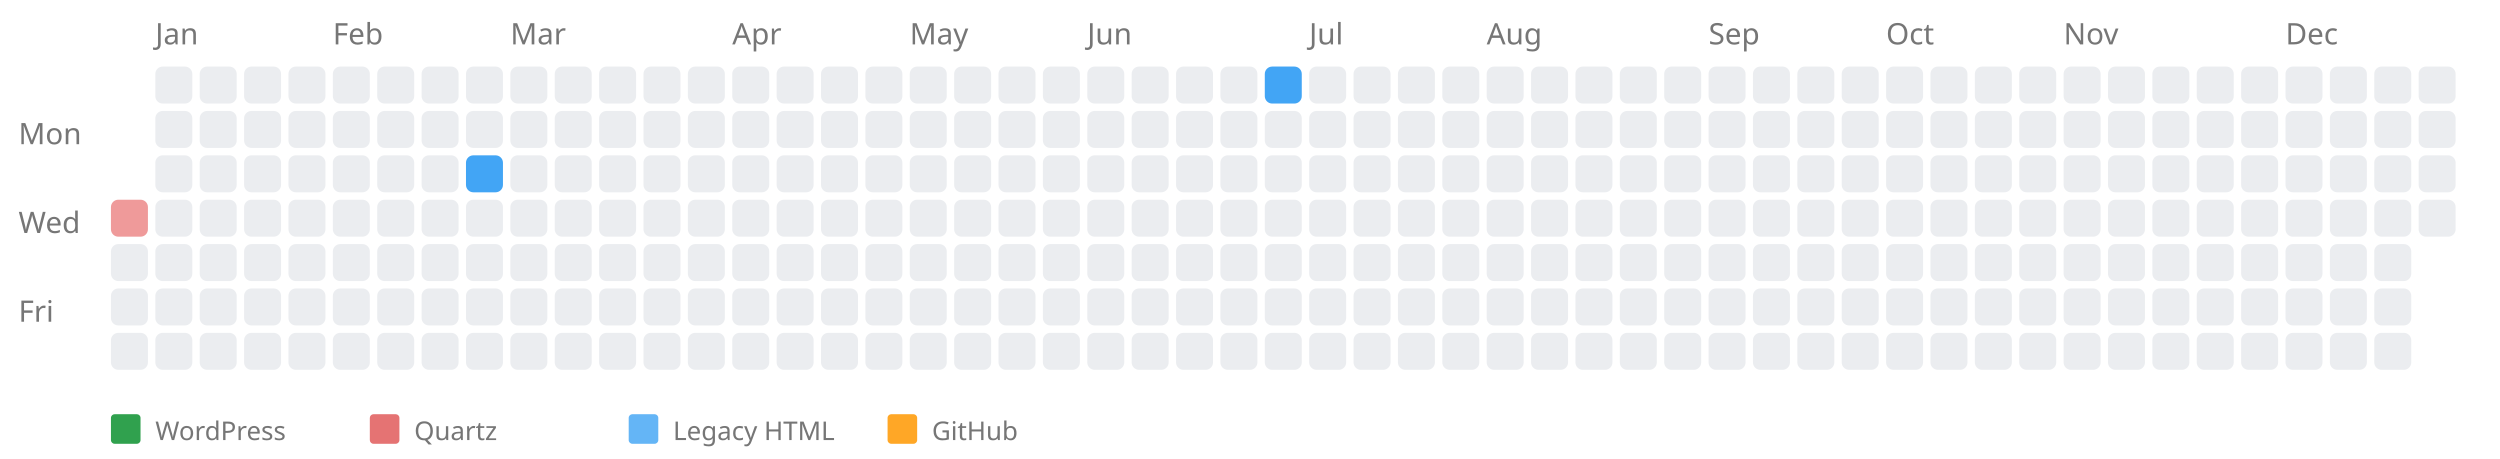
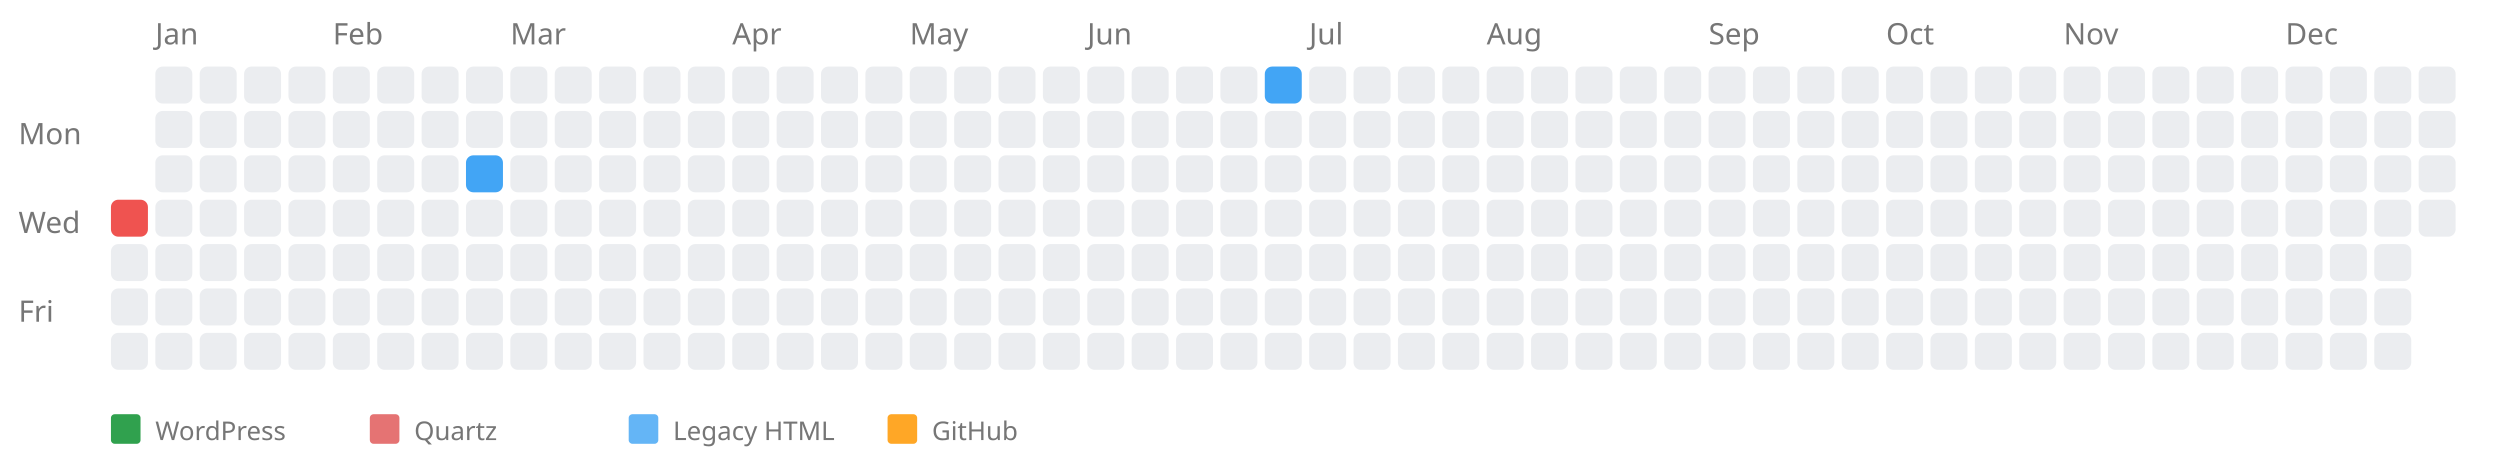
<svg xmlns="http://www.w3.org/2000/svg" width="676" height="124" style="background-color: white;">
  <text x="5" y="39" font-family="sans-serif" font-size="8" fill="#767676">Mon</text>
  <text x="5" y="63" font-family="sans-serif" font-size="8" fill="#767676">Wed</text>
  <text x="5" y="87" font-family="sans-serif" font-size="8" fill="#767676">Fri</text>
  <a href="https://kreier.github.io/quartz/Diary/2003">
-     <rect x="30" y="54" width="10" height="10" fill="#ef9a9a" rx="2" ry="2" />
+     <rect x="30" y="54" width="10" height="10" fill="#ef5350" rx="2" ry="2" />
  </a>
  <rect x="30" y="66" width="10" height="10" fill="#ebedf0" rx="2" ry="2" />
  <rect x="30" y="78" width="10" height="10" fill="#ebedf0" rx="2" ry="2" />
  <rect x="30" y="90" width="10" height="10" fill="#ebedf0" rx="2" ry="2" />
  <text x="42" y="12" font-family="sans-serif" font-size="8" fill="#767676">Jan</text>
  <rect x="42" y="18" width="10" height="10" fill="#ebedf0" rx="2" ry="2" />
  <rect x="42" y="30" width="10" height="10" fill="#ebedf0" rx="2" ry="2" />
  <rect x="42" y="42" width="10" height="10" fill="#ebedf0" rx="2" ry="2" />
  <rect x="42" y="54" width="10" height="10" fill="#ebedf0" rx="2" ry="2" />
  <rect x="42" y="66" width="10" height="10" fill="#ebedf0" rx="2" ry="2" />
  <rect x="42" y="78" width="10" height="10" fill="#ebedf0" rx="2" ry="2" />
  <rect x="42" y="90" width="10" height="10" fill="#ebedf0" rx="2" ry="2" />
  <rect x="54" y="18" width="10" height="10" fill="#ebedf0" rx="2" ry="2" />
  <rect x="54" y="30" width="10" height="10" fill="#ebedf0" rx="2" ry="2" />
  <rect x="54" y="42" width="10" height="10" fill="#ebedf0" rx="2" ry="2" />
  <rect x="54" y="54" width="10" height="10" fill="#ebedf0" rx="2" ry="2" />
  <rect x="54" y="66" width="10" height="10" fill="#ebedf0" rx="2" ry="2" />
  <rect x="54" y="78" width="10" height="10" fill="#ebedf0" rx="2" ry="2" />
  <rect x="54" y="90" width="10" height="10" fill="#ebedf0" rx="2" ry="2" />
  <rect x="66" y="18" width="10" height="10" fill="#ebedf0" rx="2" ry="2" />
  <rect x="66" y="30" width="10" height="10" fill="#ebedf0" rx="2" ry="2" />
  <rect x="66" y="42" width="10" height="10" fill="#ebedf0" rx="2" ry="2" />
  <rect x="66" y="54" width="10" height="10" fill="#ebedf0" rx="2" ry="2" />
  <rect x="66" y="66" width="10" height="10" fill="#ebedf0" rx="2" ry="2" />
  <rect x="66" y="78" width="10" height="10" fill="#ebedf0" rx="2" ry="2" />
  <rect x="66" y="90" width="10" height="10" fill="#ebedf0" rx="2" ry="2" />
  <rect x="78" y="18" width="10" height="10" fill="#ebedf0" rx="2" ry="2" />
  <rect x="78" y="30" width="10" height="10" fill="#ebedf0" rx="2" ry="2" />
  <rect x="78" y="42" width="10" height="10" fill="#ebedf0" rx="2" ry="2" />
  <rect x="78" y="54" width="10" height="10" fill="#ebedf0" rx="2" ry="2" />
  <rect x="78" y="66" width="10" height="10" fill="#ebedf0" rx="2" ry="2" />
  <rect x="78" y="78" width="10" height="10" fill="#ebedf0" rx="2" ry="2" />
  <rect x="78" y="90" width="10" height="10" fill="#ebedf0" rx="2" ry="2" />
  <text x="90" y="12" font-family="sans-serif" font-size="8" fill="#767676">Feb</text>
  <rect x="90" y="18" width="10" height="10" fill="#ebedf0" rx="2" ry="2" />
  <rect x="90" y="30" width="10" height="10" fill="#ebedf0" rx="2" ry="2" />
  <rect x="90" y="42" width="10" height="10" fill="#ebedf0" rx="2" ry="2" />
  <rect x="90" y="54" width="10" height="10" fill="#ebedf0" rx="2" ry="2" />
  <rect x="90" y="66" width="10" height="10" fill="#ebedf0" rx="2" ry="2" />
  <rect x="90" y="78" width="10" height="10" fill="#ebedf0" rx="2" ry="2" />
  <rect x="90" y="90" width="10" height="10" fill="#ebedf0" rx="2" ry="2" />
  <rect x="102" y="18" width="10" height="10" fill="#ebedf0" rx="2" ry="2" />
  <rect x="102" y="30" width="10" height="10" fill="#ebedf0" rx="2" ry="2" />
  <rect x="102" y="42" width="10" height="10" fill="#ebedf0" rx="2" ry="2" />
  <rect x="102" y="54" width="10" height="10" fill="#ebedf0" rx="2" ry="2" />
  <rect x="102" y="66" width="10" height="10" fill="#ebedf0" rx="2" ry="2" />
  <rect x="102" y="78" width="10" height="10" fill="#ebedf0" rx="2" ry="2" />
  <rect x="102" y="90" width="10" height="10" fill="#ebedf0" rx="2" ry="2" />
  <rect x="114" y="18" width="10" height="10" fill="#ebedf0" rx="2" ry="2" />
  <rect x="114" y="30" width="10" height="10" fill="#ebedf0" rx="2" ry="2" />
  <rect x="114" y="42" width="10" height="10" fill="#ebedf0" rx="2" ry="2" />
  <rect x="114" y="54" width="10" height="10" fill="#ebedf0" rx="2" ry="2" />
  <rect x="114" y="66" width="10" height="10" fill="#ebedf0" rx="2" ry="2" />
  <rect x="114" y="78" width="10" height="10" fill="#ebedf0" rx="2" ry="2" />
  <rect x="114" y="90" width="10" height="10" fill="#ebedf0" rx="2" ry="2" />
  <rect x="126" y="18" width="10" height="10" fill="#ebedf0" rx="2" ry="2" />
  <rect x="126" y="30" width="10" height="10" fill="#ebedf0" rx="2" ry="2" />
  <a href="https://saiht.de/legacy/projekte/bibel/bibel1.html">
    <rect x="126" y="42" width="10" height="10" fill="#42a5f5" rx="2" ry="2" />
  </a>
  <rect x="126" y="54" width="10" height="10" fill="#ebedf0" rx="2" ry="2" />
  <rect x="126" y="66" width="10" height="10" fill="#ebedf0" rx="2" ry="2" />
  <rect x="126" y="78" width="10" height="10" fill="#ebedf0" rx="2" ry="2" />
  <rect x="126" y="90" width="10" height="10" fill="#ebedf0" rx="2" ry="2" />
  <text x="138" y="12" font-family="sans-serif" font-size="8" fill="#767676">Mar</text>
  <rect x="138" y="18" width="10" height="10" fill="#ebedf0" rx="2" ry="2" />
  <rect x="138" y="30" width="10" height="10" fill="#ebedf0" rx="2" ry="2" />
  <rect x="138" y="42" width="10" height="10" fill="#ebedf0" rx="2" ry="2" />
  <rect x="138" y="54" width="10" height="10" fill="#ebedf0" rx="2" ry="2" />
  <rect x="138" y="66" width="10" height="10" fill="#ebedf0" rx="2" ry="2" />
  <rect x="138" y="78" width="10" height="10" fill="#ebedf0" rx="2" ry="2" />
  <rect x="138" y="90" width="10" height="10" fill="#ebedf0" rx="2" ry="2" />
  <rect x="150" y="18" width="10" height="10" fill="#ebedf0" rx="2" ry="2" />
  <rect x="150" y="30" width="10" height="10" fill="#ebedf0" rx="2" ry="2" />
  <rect x="150" y="42" width="10" height="10" fill="#ebedf0" rx="2" ry="2" />
  <rect x="150" y="54" width="10" height="10" fill="#ebedf0" rx="2" ry="2" />
  <rect x="150" y="66" width="10" height="10" fill="#ebedf0" rx="2" ry="2" />
  <rect x="150" y="78" width="10" height="10" fill="#ebedf0" rx="2" ry="2" />
  <rect x="150" y="90" width="10" height="10" fill="#ebedf0" rx="2" ry="2" />
  <rect x="162" y="18" width="10" height="10" fill="#ebedf0" rx="2" ry="2" />
  <rect x="162" y="30" width="10" height="10" fill="#ebedf0" rx="2" ry="2" />
  <rect x="162" y="42" width="10" height="10" fill="#ebedf0" rx="2" ry="2" />
  <rect x="162" y="54" width="10" height="10" fill="#ebedf0" rx="2" ry="2" />
  <rect x="162" y="66" width="10" height="10" fill="#ebedf0" rx="2" ry="2" />
  <rect x="162" y="78" width="10" height="10" fill="#ebedf0" rx="2" ry="2" />
  <rect x="162" y="90" width="10" height="10" fill="#ebedf0" rx="2" ry="2" />
  <rect x="174" y="18" width="10" height="10" fill="#ebedf0" rx="2" ry="2" />
  <rect x="174" y="30" width="10" height="10" fill="#ebedf0" rx="2" ry="2" />
  <rect x="174" y="42" width="10" height="10" fill="#ebedf0" rx="2" ry="2" />
  <rect x="174" y="54" width="10" height="10" fill="#ebedf0" rx="2" ry="2" />
  <rect x="174" y="66" width="10" height="10" fill="#ebedf0" rx="2" ry="2" />
  <rect x="174" y="78" width="10" height="10" fill="#ebedf0" rx="2" ry="2" />
  <rect x="174" y="90" width="10" height="10" fill="#ebedf0" rx="2" ry="2" />
  <rect x="186" y="18" width="10" height="10" fill="#ebedf0" rx="2" ry="2" />
  <rect x="186" y="30" width="10" height="10" fill="#ebedf0" rx="2" ry="2" />
  <rect x="186" y="42" width="10" height="10" fill="#ebedf0" rx="2" ry="2" />
  <rect x="186" y="54" width="10" height="10" fill="#ebedf0" rx="2" ry="2" />
  <rect x="186" y="66" width="10" height="10" fill="#ebedf0" rx="2" ry="2" />
  <rect x="186" y="78" width="10" height="10" fill="#ebedf0" rx="2" ry="2" />
  <rect x="186" y="90" width="10" height="10" fill="#ebedf0" rx="2" ry="2" />
  <text x="198" y="12" font-family="sans-serif" font-size="8" fill="#767676">Apr</text>
  <rect x="198" y="18" width="10" height="10" fill="#ebedf0" rx="2" ry="2" />
  <rect x="198" y="30" width="10" height="10" fill="#ebedf0" rx="2" ry="2" />
  <rect x="198" y="42" width="10" height="10" fill="#ebedf0" rx="2" ry="2" />
  <rect x="198" y="54" width="10" height="10" fill="#ebedf0" rx="2" ry="2" />
  <rect x="198" y="66" width="10" height="10" fill="#ebedf0" rx="2" ry="2" />
  <rect x="198" y="78" width="10" height="10" fill="#ebedf0" rx="2" ry="2" />
  <rect x="198" y="90" width="10" height="10" fill="#ebedf0" rx="2" ry="2" />
  <rect x="210" y="18" width="10" height="10" fill="#ebedf0" rx="2" ry="2" />
  <rect x="210" y="30" width="10" height="10" fill="#ebedf0" rx="2" ry="2" />
  <rect x="210" y="42" width="10" height="10" fill="#ebedf0" rx="2" ry="2" />
  <rect x="210" y="54" width="10" height="10" fill="#ebedf0" rx="2" ry="2" />
  <rect x="210" y="66" width="10" height="10" fill="#ebedf0" rx="2" ry="2" />
  <rect x="210" y="78" width="10" height="10" fill="#ebedf0" rx="2" ry="2" />
  <rect x="210" y="90" width="10" height="10" fill="#ebedf0" rx="2" ry="2" />
  <rect x="222" y="18" width="10" height="10" fill="#ebedf0" rx="2" ry="2" />
  <rect x="222" y="30" width="10" height="10" fill="#ebedf0" rx="2" ry="2" />
  <rect x="222" y="42" width="10" height="10" fill="#ebedf0" rx="2" ry="2" />
  <rect x="222" y="54" width="10" height="10" fill="#ebedf0" rx="2" ry="2" />
  <rect x="222" y="66" width="10" height="10" fill="#ebedf0" rx="2" ry="2" />
  <rect x="222" y="78" width="10" height="10" fill="#ebedf0" rx="2" ry="2" />
  <rect x="222" y="90" width="10" height="10" fill="#ebedf0" rx="2" ry="2" />
  <rect x="234" y="18" width="10" height="10" fill="#ebedf0" rx="2" ry="2" />
  <rect x="234" y="30" width="10" height="10" fill="#ebedf0" rx="2" ry="2" />
  <rect x="234" y="42" width="10" height="10" fill="#ebedf0" rx="2" ry="2" />
  <rect x="234" y="54" width="10" height="10" fill="#ebedf0" rx="2" ry="2" />
  <rect x="234" y="66" width="10" height="10" fill="#ebedf0" rx="2" ry="2" />
  <rect x="234" y="78" width="10" height="10" fill="#ebedf0" rx="2" ry="2" />
  <rect x="234" y="90" width="10" height="10" fill="#ebedf0" rx="2" ry="2" />
  <text x="246" y="12" font-family="sans-serif" font-size="8" fill="#767676">May</text>
  <rect x="246" y="18" width="10" height="10" fill="#ebedf0" rx="2" ry="2" />
  <rect x="246" y="30" width="10" height="10" fill="#ebedf0" rx="2" ry="2" />
  <rect x="246" y="42" width="10" height="10" fill="#ebedf0" rx="2" ry="2" />
  <rect x="246" y="54" width="10" height="10" fill="#ebedf0" rx="2" ry="2" />
  <rect x="246" y="66" width="10" height="10" fill="#ebedf0" rx="2" ry="2" />
  <rect x="246" y="78" width="10" height="10" fill="#ebedf0" rx="2" ry="2" />
  <rect x="246" y="90" width="10" height="10" fill="#ebedf0" rx="2" ry="2" />
  <rect x="258" y="18" width="10" height="10" fill="#ebedf0" rx="2" ry="2" />
  <rect x="258" y="30" width="10" height="10" fill="#ebedf0" rx="2" ry="2" />
  <rect x="258" y="42" width="10" height="10" fill="#ebedf0" rx="2" ry="2" />
  <rect x="258" y="54" width="10" height="10" fill="#ebedf0" rx="2" ry="2" />
  <rect x="258" y="66" width="10" height="10" fill="#ebedf0" rx="2" ry="2" />
  <rect x="258" y="78" width="10" height="10" fill="#ebedf0" rx="2" ry="2" />
  <rect x="258" y="90" width="10" height="10" fill="#ebedf0" rx="2" ry="2" />
  <rect x="270" y="18" width="10" height="10" fill="#ebedf0" rx="2" ry="2" />
  <rect x="270" y="30" width="10" height="10" fill="#ebedf0" rx="2" ry="2" />
  <rect x="270" y="42" width="10" height="10" fill="#ebedf0" rx="2" ry="2" />
  <rect x="270" y="54" width="10" height="10" fill="#ebedf0" rx="2" ry="2" />
  <rect x="270" y="66" width="10" height="10" fill="#ebedf0" rx="2" ry="2" />
  <rect x="270" y="78" width="10" height="10" fill="#ebedf0" rx="2" ry="2" />
  <rect x="270" y="90" width="10" height="10" fill="#ebedf0" rx="2" ry="2" />
  <rect x="282" y="18" width="10" height="10" fill="#ebedf0" rx="2" ry="2" />
  <rect x="282" y="30" width="10" height="10" fill="#ebedf0" rx="2" ry="2" />
  <rect x="282" y="42" width="10" height="10" fill="#ebedf0" rx="2" ry="2" />
  <rect x="282" y="54" width="10" height="10" fill="#ebedf0" rx="2" ry="2" />
  <rect x="282" y="66" width="10" height="10" fill="#ebedf0" rx="2" ry="2" />
  <rect x="282" y="78" width="10" height="10" fill="#ebedf0" rx="2" ry="2" />
  <rect x="282" y="90" width="10" height="10" fill="#ebedf0" rx="2" ry="2" />
  <text x="294" y="12" font-family="sans-serif" font-size="8" fill="#767676">Jun</text>
  <rect x="294" y="18" width="10" height="10" fill="#ebedf0" rx="2" ry="2" />
  <rect x="294" y="30" width="10" height="10" fill="#ebedf0" rx="2" ry="2" />
  <rect x="294" y="42" width="10" height="10" fill="#ebedf0" rx="2" ry="2" />
  <rect x="294" y="54" width="10" height="10" fill="#ebedf0" rx="2" ry="2" />
  <rect x="294" y="66" width="10" height="10" fill="#ebedf0" rx="2" ry="2" />
  <rect x="294" y="78" width="10" height="10" fill="#ebedf0" rx="2" ry="2" />
  <rect x="294" y="90" width="10" height="10" fill="#ebedf0" rx="2" ry="2" />
  <rect x="306" y="18" width="10" height="10" fill="#ebedf0" rx="2" ry="2" />
  <rect x="306" y="30" width="10" height="10" fill="#ebedf0" rx="2" ry="2" />
  <rect x="306" y="42" width="10" height="10" fill="#ebedf0" rx="2" ry="2" />
  <rect x="306" y="54" width="10" height="10" fill="#ebedf0" rx="2" ry="2" />
  <rect x="306" y="66" width="10" height="10" fill="#ebedf0" rx="2" ry="2" />
  <rect x="306" y="78" width="10" height="10" fill="#ebedf0" rx="2" ry="2" />
  <rect x="306" y="90" width="10" height="10" fill="#ebedf0" rx="2" ry="2" />
  <rect x="318" y="18" width="10" height="10" fill="#ebedf0" rx="2" ry="2" />
  <rect x="318" y="30" width="10" height="10" fill="#ebedf0" rx="2" ry="2" />
  <rect x="318" y="42" width="10" height="10" fill="#ebedf0" rx="2" ry="2" />
  <rect x="318" y="54" width="10" height="10" fill="#ebedf0" rx="2" ry="2" />
  <rect x="318" y="66" width="10" height="10" fill="#ebedf0" rx="2" ry="2" />
  <rect x="318" y="78" width="10" height="10" fill="#ebedf0" rx="2" ry="2" />
  <rect x="318" y="90" width="10" height="10" fill="#ebedf0" rx="2" ry="2" />
  <rect x="330" y="18" width="10" height="10" fill="#ebedf0" rx="2" ry="2" />
  <rect x="330" y="30" width="10" height="10" fill="#ebedf0" rx="2" ry="2" />
  <rect x="330" y="42" width="10" height="10" fill="#ebedf0" rx="2" ry="2" />
  <rect x="330" y="54" width="10" height="10" fill="#ebedf0" rx="2" ry="2" />
  <rect x="330" y="66" width="10" height="10" fill="#ebedf0" rx="2" ry="2" />
  <rect x="330" y="78" width="10" height="10" fill="#ebedf0" rx="2" ry="2" />
  <rect x="330" y="90" width="10" height="10" fill="#ebedf0" rx="2" ry="2" />
  <a href="https://saiht.de/legacy/projekte/09propaganda.html">
    <rect x="342" y="18" width="10" height="10" fill="#42a5f5" rx="2" ry="2" />
  </a>
  <rect x="342" y="30" width="10" height="10" fill="#ebedf0" rx="2" ry="2" />
  <rect x="342" y="42" width="10" height="10" fill="#ebedf0" rx="2" ry="2" />
  <rect x="342" y="54" width="10" height="10" fill="#ebedf0" rx="2" ry="2" />
  <rect x="342" y="66" width="10" height="10" fill="#ebedf0" rx="2" ry="2" />
  <rect x="342" y="78" width="10" height="10" fill="#ebedf0" rx="2" ry="2" />
  <rect x="342" y="90" width="10" height="10" fill="#ebedf0" rx="2" ry="2" />
  <text x="354" y="12" font-family="sans-serif" font-size="8" fill="#767676">Jul</text>
  <rect x="354" y="18" width="10" height="10" fill="#ebedf0" rx="2" ry="2" />
  <rect x="354" y="30" width="10" height="10" fill="#ebedf0" rx="2" ry="2" />
  <rect x="354" y="42" width="10" height="10" fill="#ebedf0" rx="2" ry="2" />
  <rect x="354" y="54" width="10" height="10" fill="#ebedf0" rx="2" ry="2" />
  <rect x="354" y="66" width="10" height="10" fill="#ebedf0" rx="2" ry="2" />
  <rect x="354" y="78" width="10" height="10" fill="#ebedf0" rx="2" ry="2" />
  <rect x="354" y="90" width="10" height="10" fill="#ebedf0" rx="2" ry="2" />
  <rect x="366" y="18" width="10" height="10" fill="#ebedf0" rx="2" ry="2" />
  <rect x="366" y="30" width="10" height="10" fill="#ebedf0" rx="2" ry="2" />
  <rect x="366" y="42" width="10" height="10" fill="#ebedf0" rx="2" ry="2" />
  <rect x="366" y="54" width="10" height="10" fill="#ebedf0" rx="2" ry="2" />
  <rect x="366" y="66" width="10" height="10" fill="#ebedf0" rx="2" ry="2" />
  <rect x="366" y="78" width="10" height="10" fill="#ebedf0" rx="2" ry="2" />
  <rect x="366" y="90" width="10" height="10" fill="#ebedf0" rx="2" ry="2" />
  <rect x="378" y="18" width="10" height="10" fill="#ebedf0" rx="2" ry="2" />
  <rect x="378" y="30" width="10" height="10" fill="#ebedf0" rx="2" ry="2" />
  <rect x="378" y="42" width="10" height="10" fill="#ebedf0" rx="2" ry="2" />
  <rect x="378" y="54" width="10" height="10" fill="#ebedf0" rx="2" ry="2" />
  <rect x="378" y="66" width="10" height="10" fill="#ebedf0" rx="2" ry="2" />
  <rect x="378" y="78" width="10" height="10" fill="#ebedf0" rx="2" ry="2" />
  <rect x="378" y="90" width="10" height="10" fill="#ebedf0" rx="2" ry="2" />
  <rect x="390" y="18" width="10" height="10" fill="#ebedf0" rx="2" ry="2" />
  <rect x="390" y="30" width="10" height="10" fill="#ebedf0" rx="2" ry="2" />
  <rect x="390" y="42" width="10" height="10" fill="#ebedf0" rx="2" ry="2" />
  <rect x="390" y="54" width="10" height="10" fill="#ebedf0" rx="2" ry="2" />
  <rect x="390" y="66" width="10" height="10" fill="#ebedf0" rx="2" ry="2" />
  <rect x="390" y="78" width="10" height="10" fill="#ebedf0" rx="2" ry="2" />
  <rect x="390" y="90" width="10" height="10" fill="#ebedf0" rx="2" ry="2" />
  <text x="402" y="12" font-family="sans-serif" font-size="8" fill="#767676">Aug</text>
  <rect x="402" y="18" width="10" height="10" fill="#ebedf0" rx="2" ry="2" />
  <rect x="402" y="30" width="10" height="10" fill="#ebedf0" rx="2" ry="2" />
  <rect x="402" y="42" width="10" height="10" fill="#ebedf0" rx="2" ry="2" />
  <rect x="402" y="54" width="10" height="10" fill="#ebedf0" rx="2" ry="2" />
  <rect x="402" y="66" width="10" height="10" fill="#ebedf0" rx="2" ry="2" />
  <rect x="402" y="78" width="10" height="10" fill="#ebedf0" rx="2" ry="2" />
  <rect x="402" y="90" width="10" height="10" fill="#ebedf0" rx="2" ry="2" />
  <rect x="414" y="18" width="10" height="10" fill="#ebedf0" rx="2" ry="2" />
  <rect x="414" y="30" width="10" height="10" fill="#ebedf0" rx="2" ry="2" />
  <rect x="414" y="42" width="10" height="10" fill="#ebedf0" rx="2" ry="2" />
  <rect x="414" y="54" width="10" height="10" fill="#ebedf0" rx="2" ry="2" />
  <rect x="414" y="66" width="10" height="10" fill="#ebedf0" rx="2" ry="2" />
  <rect x="414" y="78" width="10" height="10" fill="#ebedf0" rx="2" ry="2" />
  <rect x="414" y="90" width="10" height="10" fill="#ebedf0" rx="2" ry="2" />
  <rect x="426" y="18" width="10" height="10" fill="#ebedf0" rx="2" ry="2" />
  <rect x="426" y="30" width="10" height="10" fill="#ebedf0" rx="2" ry="2" />
  <rect x="426" y="42" width="10" height="10" fill="#ebedf0" rx="2" ry="2" />
  <rect x="426" y="54" width="10" height="10" fill="#ebedf0" rx="2" ry="2" />
  <rect x="426" y="66" width="10" height="10" fill="#ebedf0" rx="2" ry="2" />
  <rect x="426" y="78" width="10" height="10" fill="#ebedf0" rx="2" ry="2" />
  <rect x="426" y="90" width="10" height="10" fill="#ebedf0" rx="2" ry="2" />
  <rect x="438" y="18" width="10" height="10" fill="#ebedf0" rx="2" ry="2" />
  <rect x="438" y="30" width="10" height="10" fill="#ebedf0" rx="2" ry="2" />
  <rect x="438" y="42" width="10" height="10" fill="#ebedf0" rx="2" ry="2" />
  <rect x="438" y="54" width="10" height="10" fill="#ebedf0" rx="2" ry="2" />
  <rect x="438" y="66" width="10" height="10" fill="#ebedf0" rx="2" ry="2" />
  <rect x="438" y="78" width="10" height="10" fill="#ebedf0" rx="2" ry="2" />
  <rect x="438" y="90" width="10" height="10" fill="#ebedf0" rx="2" ry="2" />
  <rect x="450" y="18" width="10" height="10" fill="#ebedf0" rx="2" ry="2" />
  <rect x="450" y="30" width="10" height="10" fill="#ebedf0" rx="2" ry="2" />
  <rect x="450" y="42" width="10" height="10" fill="#ebedf0" rx="2" ry="2" />
  <rect x="450" y="54" width="10" height="10" fill="#ebedf0" rx="2" ry="2" />
  <rect x="450" y="66" width="10" height="10" fill="#ebedf0" rx="2" ry="2" />
  <rect x="450" y="78" width="10" height="10" fill="#ebedf0" rx="2" ry="2" />
  <rect x="450" y="90" width="10" height="10" fill="#ebedf0" rx="2" ry="2" />
  <text x="462" y="12" font-family="sans-serif" font-size="8" fill="#767676">Sep</text>
  <rect x="462" y="18" width="10" height="10" fill="#ebedf0" rx="2" ry="2" />
  <rect x="462" y="30" width="10" height="10" fill="#ebedf0" rx="2" ry="2" />
  <rect x="462" y="42" width="10" height="10" fill="#ebedf0" rx="2" ry="2" />
  <rect x="462" y="54" width="10" height="10" fill="#ebedf0" rx="2" ry="2" />
  <rect x="462" y="66" width="10" height="10" fill="#ebedf0" rx="2" ry="2" />
  <rect x="462" y="78" width="10" height="10" fill="#ebedf0" rx="2" ry="2" />
  <rect x="462" y="90" width="10" height="10" fill="#ebedf0" rx="2" ry="2" />
  <rect x="474" y="18" width="10" height="10" fill="#ebedf0" rx="2" ry="2" />
  <rect x="474" y="30" width="10" height="10" fill="#ebedf0" rx="2" ry="2" />
  <rect x="474" y="42" width="10" height="10" fill="#ebedf0" rx="2" ry="2" />
  <rect x="474" y="54" width="10" height="10" fill="#ebedf0" rx="2" ry="2" />
  <rect x="474" y="66" width="10" height="10" fill="#ebedf0" rx="2" ry="2" />
  <rect x="474" y="78" width="10" height="10" fill="#ebedf0" rx="2" ry="2" />
  <rect x="474" y="90" width="10" height="10" fill="#ebedf0" rx="2" ry="2" />
  <rect x="486" y="18" width="10" height="10" fill="#ebedf0" rx="2" ry="2" />
  <rect x="486" y="30" width="10" height="10" fill="#ebedf0" rx="2" ry="2" />
  <rect x="486" y="42" width="10" height="10" fill="#ebedf0" rx="2" ry="2" />
  <rect x="486" y="54" width="10" height="10" fill="#ebedf0" rx="2" ry="2" />
  <rect x="486" y="66" width="10" height="10" fill="#ebedf0" rx="2" ry="2" />
  <rect x="486" y="78" width="10" height="10" fill="#ebedf0" rx="2" ry="2" />
  <rect x="486" y="90" width="10" height="10" fill="#ebedf0" rx="2" ry="2" />
  <rect x="498" y="18" width="10" height="10" fill="#ebedf0" rx="2" ry="2" />
  <rect x="498" y="30" width="10" height="10" fill="#ebedf0" rx="2" ry="2" />
  <rect x="498" y="42" width="10" height="10" fill="#ebedf0" rx="2" ry="2" />
  <rect x="498" y="54" width="10" height="10" fill="#ebedf0" rx="2" ry="2" />
  <rect x="498" y="66" width="10" height="10" fill="#ebedf0" rx="2" ry="2" />
  <rect x="498" y="78" width="10" height="10" fill="#ebedf0" rx="2" ry="2" />
  <rect x="498" y="90" width="10" height="10" fill="#ebedf0" rx="2" ry="2" />
  <text x="510" y="12" font-family="sans-serif" font-size="8" fill="#767676">Oct</text>
  <rect x="510" y="18" width="10" height="10" fill="#ebedf0" rx="2" ry="2" />
  <rect x="510" y="30" width="10" height="10" fill="#ebedf0" rx="2" ry="2" />
  <rect x="510" y="42" width="10" height="10" fill="#ebedf0" rx="2" ry="2" />
  <rect x="510" y="54" width="10" height="10" fill="#ebedf0" rx="2" ry="2" />
  <rect x="510" y="66" width="10" height="10" fill="#ebedf0" rx="2" ry="2" />
  <rect x="510" y="78" width="10" height="10" fill="#ebedf0" rx="2" ry="2" />
  <rect x="510" y="90" width="10" height="10" fill="#ebedf0" rx="2" ry="2" />
  <rect x="522" y="18" width="10" height="10" fill="#ebedf0" rx="2" ry="2" />
  <rect x="522" y="30" width="10" height="10" fill="#ebedf0" rx="2" ry="2" />
  <rect x="522" y="42" width="10" height="10" fill="#ebedf0" rx="2" ry="2" />
  <rect x="522" y="54" width="10" height="10" fill="#ebedf0" rx="2" ry="2" />
  <rect x="522" y="66" width="10" height="10" fill="#ebedf0" rx="2" ry="2" />
  <rect x="522" y="78" width="10" height="10" fill="#ebedf0" rx="2" ry="2" />
  <rect x="522" y="90" width="10" height="10" fill="#ebedf0" rx="2" ry="2" />
  <rect x="534" y="18" width="10" height="10" fill="#ebedf0" rx="2" ry="2" />
  <rect x="534" y="30" width="10" height="10" fill="#ebedf0" rx="2" ry="2" />
  <rect x="534" y="42" width="10" height="10" fill="#ebedf0" rx="2" ry="2" />
  <rect x="534" y="54" width="10" height="10" fill="#ebedf0" rx="2" ry="2" />
  <rect x="534" y="66" width="10" height="10" fill="#ebedf0" rx="2" ry="2" />
  <rect x="534" y="78" width="10" height="10" fill="#ebedf0" rx="2" ry="2" />
  <rect x="534" y="90" width="10" height="10" fill="#ebedf0" rx="2" ry="2" />
  <rect x="546" y="18" width="10" height="10" fill="#ebedf0" rx="2" ry="2" />
  <rect x="546" y="30" width="10" height="10" fill="#ebedf0" rx="2" ry="2" />
  <rect x="546" y="42" width="10" height="10" fill="#ebedf0" rx="2" ry="2" />
  <rect x="546" y="54" width="10" height="10" fill="#ebedf0" rx="2" ry="2" />
  <rect x="546" y="66" width="10" height="10" fill="#ebedf0" rx="2" ry="2" />
  <rect x="546" y="78" width="10" height="10" fill="#ebedf0" rx="2" ry="2" />
  <rect x="546" y="90" width="10" height="10" fill="#ebedf0" rx="2" ry="2" />
  <text x="558" y="12" font-family="sans-serif" font-size="8" fill="#767676">Nov</text>
  <rect x="558" y="18" width="10" height="10" fill="#ebedf0" rx="2" ry="2" />
  <rect x="558" y="30" width="10" height="10" fill="#ebedf0" rx="2" ry="2" />
  <rect x="558" y="42" width="10" height="10" fill="#ebedf0" rx="2" ry="2" />
  <rect x="558" y="54" width="10" height="10" fill="#ebedf0" rx="2" ry="2" />
  <rect x="558" y="66" width="10" height="10" fill="#ebedf0" rx="2" ry="2" />
  <rect x="558" y="78" width="10" height="10" fill="#ebedf0" rx="2" ry="2" />
  <rect x="558" y="90" width="10" height="10" fill="#ebedf0" rx="2" ry="2" />
  <rect x="570" y="18" width="10" height="10" fill="#ebedf0" rx="2" ry="2" />
  <rect x="570" y="30" width="10" height="10" fill="#ebedf0" rx="2" ry="2" />
  <rect x="570" y="42" width="10" height="10" fill="#ebedf0" rx="2" ry="2" />
  <rect x="570" y="54" width="10" height="10" fill="#ebedf0" rx="2" ry="2" />
  <rect x="570" y="66" width="10" height="10" fill="#ebedf0" rx="2" ry="2" />
  <rect x="570" y="78" width="10" height="10" fill="#ebedf0" rx="2" ry="2" />
  <rect x="570" y="90" width="10" height="10" fill="#ebedf0" rx="2" ry="2" />
  <rect x="582" y="18" width="10" height="10" fill="#ebedf0" rx="2" ry="2" />
  <rect x="582" y="30" width="10" height="10" fill="#ebedf0" rx="2" ry="2" />
  <rect x="582" y="42" width="10" height="10" fill="#ebedf0" rx="2" ry="2" />
  <rect x="582" y="54" width="10" height="10" fill="#ebedf0" rx="2" ry="2" />
  <rect x="582" y="66" width="10" height="10" fill="#ebedf0" rx="2" ry="2" />
  <rect x="582" y="78" width="10" height="10" fill="#ebedf0" rx="2" ry="2" />
  <rect x="582" y="90" width="10" height="10" fill="#ebedf0" rx="2" ry="2" />
  <rect x="594" y="18" width="10" height="10" fill="#ebedf0" rx="2" ry="2" />
  <rect x="594" y="30" width="10" height="10" fill="#ebedf0" rx="2" ry="2" />
  <rect x="594" y="42" width="10" height="10" fill="#ebedf0" rx="2" ry="2" />
  <rect x="594" y="54" width="10" height="10" fill="#ebedf0" rx="2" ry="2" />
  <rect x="594" y="66" width="10" height="10" fill="#ebedf0" rx="2" ry="2" />
  <rect x="594" y="78" width="10" height="10" fill="#ebedf0" rx="2" ry="2" />
  <rect x="594" y="90" width="10" height="10" fill="#ebedf0" rx="2" ry="2" />
  <rect x="606" y="18" width="10" height="10" fill="#ebedf0" rx="2" ry="2" />
  <rect x="606" y="30" width="10" height="10" fill="#ebedf0" rx="2" ry="2" />
  <rect x="606" y="42" width="10" height="10" fill="#ebedf0" rx="2" ry="2" />
  <rect x="606" y="54" width="10" height="10" fill="#ebedf0" rx="2" ry="2" />
  <rect x="606" y="66" width="10" height="10" fill="#ebedf0" rx="2" ry="2" />
  <rect x="606" y="78" width="10" height="10" fill="#ebedf0" rx="2" ry="2" />
  <rect x="606" y="90" width="10" height="10" fill="#ebedf0" rx="2" ry="2" />
  <text x="618" y="12" font-family="sans-serif" font-size="8" fill="#767676">Dec</text>
  <rect x="618" y="18" width="10" height="10" fill="#ebedf0" rx="2" ry="2" />
  <rect x="618" y="30" width="10" height="10" fill="#ebedf0" rx="2" ry="2" />
  <rect x="618" y="42" width="10" height="10" fill="#ebedf0" rx="2" ry="2" />
  <rect x="618" y="54" width="10" height="10" fill="#ebedf0" rx="2" ry="2" />
  <rect x="618" y="66" width="10" height="10" fill="#ebedf0" rx="2" ry="2" />
  <rect x="618" y="78" width="10" height="10" fill="#ebedf0" rx="2" ry="2" />
  <rect x="618" y="90" width="10" height="10" fill="#ebedf0" rx="2" ry="2" />
  <rect x="630" y="18" width="10" height="10" fill="#ebedf0" rx="2" ry="2" />
  <rect x="630" y="30" width="10" height="10" fill="#ebedf0" rx="2" ry="2" />
  <rect x="630" y="42" width="10" height="10" fill="#ebedf0" rx="2" ry="2" />
  <rect x="630" y="54" width="10" height="10" fill="#ebedf0" rx="2" ry="2" />
  <rect x="630" y="66" width="10" height="10" fill="#ebedf0" rx="2" ry="2" />
  <rect x="630" y="78" width="10" height="10" fill="#ebedf0" rx="2" ry="2" />
  <rect x="630" y="90" width="10" height="10" fill="#ebedf0" rx="2" ry="2" />
  <rect x="642" y="18" width="10" height="10" fill="#ebedf0" rx="2" ry="2" />
  <rect x="642" y="30" width="10" height="10" fill="#ebedf0" rx="2" ry="2" />
  <rect x="642" y="42" width="10" height="10" fill="#ebedf0" rx="2" ry="2" />
  <rect x="642" y="54" width="10" height="10" fill="#ebedf0" rx="2" ry="2" />
  <rect x="642" y="66" width="10" height="10" fill="#ebedf0" rx="2" ry="2" />
  <rect x="642" y="78" width="10" height="10" fill="#ebedf0" rx="2" ry="2" />
  <rect x="642" y="90" width="10" height="10" fill="#ebedf0" rx="2" ry="2" />
  <rect x="654" y="18" width="10" height="10" fill="#ebedf0" rx="2" ry="2" />
  <rect x="654" y="30" width="10" height="10" fill="#ebedf0" rx="2" ry="2" />
  <rect x="654" y="42" width="10" height="10" fill="#ebedf0" rx="2" ry="2" />
  <rect x="654" y="54" width="10" height="10" fill="#ebedf0" rx="2" ry="2" />
  <rect x="30" y="112" width="8" height="8" fill="#30a14e" rx="1" ry="1" />
  <text x="42" y="119" font-family="sans-serif" font-size="7" fill="#767676">WordPress</text>
  <rect x="100" y="112" width="8" height="8" fill="#e57373" rx="1" ry="1" />
  <text x="112" y="119" font-family="sans-serif" font-size="7" fill="#767676">Quartz</text>
  <rect x="170" y="112" width="8" height="8" fill="#64b5f6" rx="1" ry="1" />
  <text x="182" y="119" font-family="sans-serif" font-size="7" fill="#767676">Legacy HTML</text>
  <rect x="240" y="112" width="8" height="8" fill="#ffa726" rx="1" ry="1" />
  <text x="252" y="119" font-family="sans-serif" font-size="7" fill="#767676">GitHub</text>
</svg>
